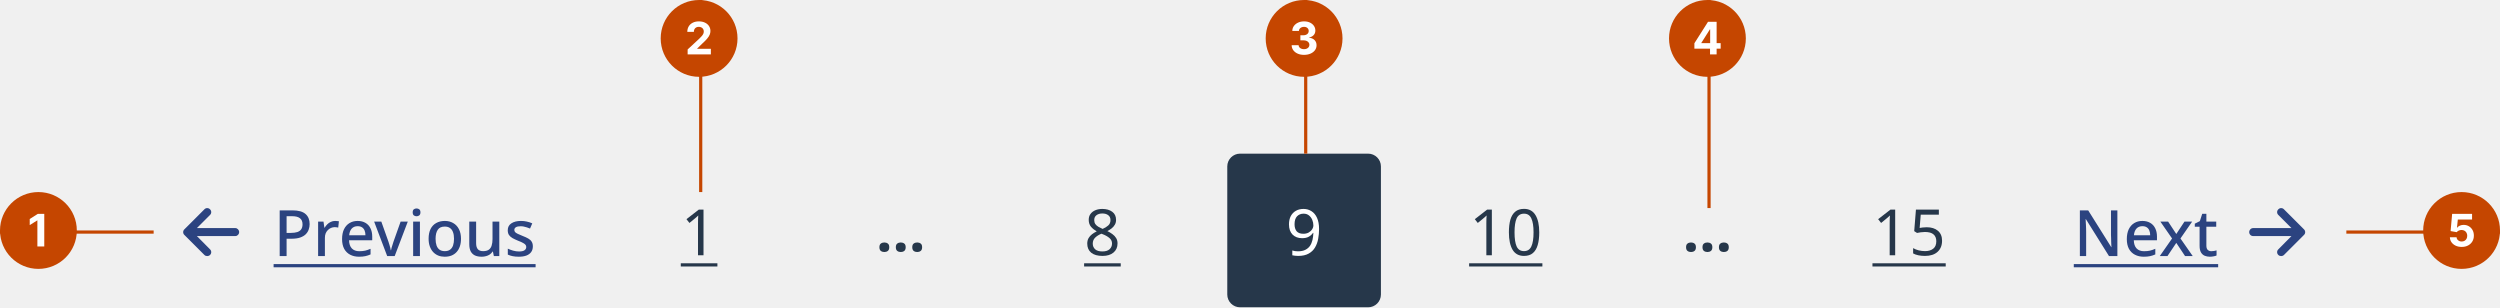
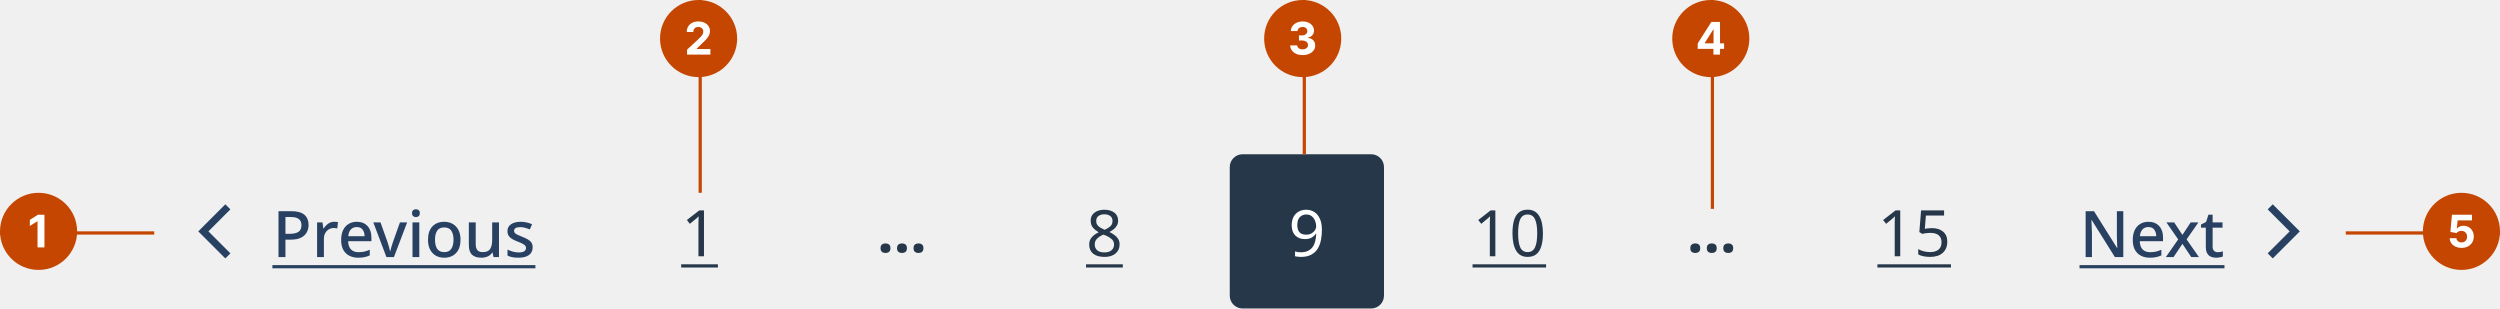
- <svg xmlns="http://www.w3.org/2000/svg" width="781" height="96" viewBox="0 0 781 96" fill="none">
-   <path d="M74.711 72.5C74.711 73.203 74.164 73.75 73.5 73.75H61.508L65.609 77.891C66.117 78.359 66.117 79.18 65.609 79.648C65.375 79.883 65.062 80 64.75 80C64.398 80 64.086 79.883 63.852 79.648L57.602 73.398C57.094 72.93 57.094 72.109 57.602 71.641L63.852 65.391C64.32 64.883 65.141 64.883 65.609 65.391C66.117 65.859 66.117 66.68 65.609 67.148L61.508 71.25H73.5C74.164 71.25 74.711 71.836 74.711 72.5Z" fill="#2B4380" />
-   <path d="M91.372 65.72C93.239 65.72 94.599 66.1 95.452 66.86C96.305 67.607 96.732 68.653 96.732 70C96.732 70.6 96.632 71.173 96.432 71.72C96.246 72.267 95.932 72.76 95.492 73.2C95.052 73.627 94.466 73.967 93.732 74.22C93.012 74.46 92.126 74.58 91.072 74.58H89.532V80H87.372V65.72H91.372ZM91.212 67.54H89.532V72.76H90.832C91.645 72.76 92.326 72.673 92.872 72.5C93.419 72.313 93.826 72.027 94.092 71.64C94.372 71.24 94.512 70.72 94.512 70.08C94.512 69.227 94.246 68.593 93.712 68.18C93.192 67.753 92.359 67.54 91.212 67.54ZM104.698 69.02C104.885 69.02 105.092 69.033 105.318 69.06C105.545 69.073 105.732 69.093 105.878 69.12L105.658 71.1C105.512 71.06 105.338 71.027 105.138 71C104.938 70.973 104.752 70.96 104.578 70.96C104.178 70.96 103.792 71.04 103.418 71.2C103.058 71.347 102.732 71.567 102.438 71.86C102.145 72.14 101.912 72.487 101.738 72.9C101.578 73.313 101.498 73.787 101.498 74.32V80H99.378V69.22H101.058L101.338 71.14H101.418C101.645 70.753 101.918 70.4 102.238 70.08C102.558 69.76 102.925 69.507 103.338 69.32C103.752 69.12 104.205 69.02 104.698 69.02ZM111.724 69.02C112.67 69.02 113.484 69.22 114.164 69.62C114.844 70.007 115.364 70.567 115.724 71.3C116.097 72.033 116.284 72.9 116.284 73.9V75.06H109.044C109.07 76.167 109.357 77.013 109.904 77.6C110.464 78.187 111.244 78.48 112.244 78.48C112.937 78.48 113.55 78.42 114.084 78.3C114.63 78.167 115.19 77.973 115.764 77.72V79.48C115.23 79.72 114.684 79.9 114.124 80.02C113.577 80.14 112.924 80.2 112.164 80.2C111.124 80.2 110.204 79.993 109.404 79.58C108.604 79.167 107.977 78.553 107.524 77.74C107.084 76.913 106.864 75.9 106.864 74.7C106.864 73.487 107.064 72.46 107.464 71.62C107.877 70.78 108.444 70.14 109.164 69.7C109.897 69.247 110.75 69.02 111.724 69.02ZM111.724 70.66C110.964 70.66 110.35 70.907 109.884 71.4C109.43 71.893 109.164 72.593 109.084 73.5H114.164C114.164 72.94 114.077 72.447 113.904 72.02C113.73 71.593 113.464 71.26 113.104 71.02C112.744 70.78 112.284 70.66 111.724 70.66ZM120.958 80L116.878 69.22H119.118L121.358 75.52C121.452 75.787 121.545 76.087 121.638 76.42C121.745 76.753 121.838 77.073 121.918 77.38C121.998 77.687 122.052 77.953 122.078 78.18H122.158C122.198 77.953 122.258 77.687 122.338 77.38C122.432 77.06 122.532 76.74 122.638 76.42C122.745 76.087 122.838 75.787 122.918 75.52L125.158 69.22H127.398L123.298 80H120.958ZM131.186 69.22V80H129.066V69.22H131.186ZM130.146 65.12C130.466 65.12 130.746 65.213 130.986 65.4C131.226 65.587 131.346 65.9 131.346 66.34C131.346 66.767 131.226 67.08 130.986 67.28C130.746 67.467 130.466 67.56 130.146 67.56C129.799 67.56 129.506 67.467 129.266 67.28C129.039 67.08 128.926 66.767 128.926 66.34C128.926 65.9 129.039 65.587 129.266 65.4C129.506 65.213 129.799 65.12 130.146 65.12ZM144.015 74.6C144.015 75.493 143.895 76.287 143.655 76.98C143.415 77.673 143.075 78.26 142.635 78.74C142.195 79.22 141.662 79.587 141.035 79.84C140.408 80.08 139.702 80.2 138.915 80.2C138.195 80.2 137.528 80.08 136.915 79.84C136.302 79.587 135.768 79.22 135.315 78.74C134.875 78.26 134.528 77.673 134.275 76.98C134.022 76.287 133.895 75.487 133.895 74.58C133.895 73.393 134.095 72.387 134.495 71.56C134.908 70.733 135.495 70.107 136.255 69.68C137.028 69.24 137.935 69.02 138.975 69.02C139.962 69.02 140.828 69.24 141.575 69.68C142.335 70.107 142.928 70.733 143.355 71.56C143.795 72.387 144.015 73.4 144.015 74.6ZM136.075 74.6C136.075 75.4 136.175 76.093 136.375 76.68C136.575 77.253 136.888 77.693 137.315 78C137.742 78.307 138.288 78.46 138.955 78.46C139.622 78.46 140.168 78.307 140.595 78C141.022 77.693 141.335 77.253 141.535 76.68C141.735 76.093 141.835 75.4 141.835 74.6C141.835 73.773 141.728 73.08 141.515 72.52C141.315 71.96 141.002 71.533 140.575 71.24C140.162 70.933 139.615 70.78 138.935 70.78C137.935 70.78 137.208 71.113 136.755 71.78C136.302 72.447 136.075 73.387 136.075 74.6ZM155.982 69.22V80H154.282L153.982 78.58H153.882C153.656 78.953 153.362 79.26 153.002 79.5C152.642 79.74 152.249 79.913 151.822 80.02C151.396 80.14 150.956 80.2 150.502 80.2C149.662 80.2 148.949 80.067 148.362 79.8C147.789 79.52 147.349 79.093 147.042 78.52C146.749 77.933 146.602 77.187 146.602 76.28V69.22H148.742V75.96C148.742 76.8 148.916 77.427 149.262 77.84C149.622 78.253 150.176 78.46 150.922 78.46C151.669 78.46 152.256 78.313 152.682 78.02C153.109 77.727 153.409 77.3 153.582 76.74C153.769 76.167 153.862 75.48 153.862 74.68V69.22H155.982ZM166.46 76.96C166.46 77.667 166.287 78.26 165.94 78.74C165.593 79.22 165.093 79.587 164.44 79.84C163.787 80.08 163 80.2 162.08 80.2C161.32 80.2 160.667 80.14 160.12 80.02C159.587 79.913 159.093 79.753 158.64 79.54V77.68C159.12 77.907 159.673 78.113 160.3 78.3C160.927 78.473 161.54 78.56 162.14 78.56C162.94 78.56 163.513 78.433 163.86 78.18C164.22 77.927 164.4 77.587 164.4 77.16C164.4 76.92 164.333 76.707 164.2 76.52C164.067 76.32 163.813 76.12 163.44 75.92C163.08 75.707 162.547 75.467 161.84 75.2C161.16 74.92 160.58 74.647 160.1 74.38C159.62 74.1 159.253 73.773 159 73.4C158.747 73.013 158.62 72.52 158.62 71.92C158.62 70.987 158.993 70.273 159.74 69.78C160.5 69.273 161.5 69.02 162.74 69.02C163.393 69.02 164.007 69.087 164.58 69.22C165.167 69.34 165.733 69.527 166.28 69.78L165.58 71.4C165.273 71.253 164.953 71.133 164.62 71.04C164.3 70.933 163.973 70.847 163.64 70.78C163.32 70.713 162.987 70.68 162.64 70.68C162 70.68 161.513 70.78 161.18 70.98C160.847 71.18 160.68 71.46 160.68 71.82C160.68 72.073 160.753 72.293 160.9 72.48C161.06 72.667 161.333 72.853 161.72 73.04C162.107 73.227 162.633 73.453 163.3 73.72C163.967 73.973 164.533 74.233 165 74.5C165.48 74.767 165.84 75.093 166.08 75.48C166.333 75.867 166.46 76.36 166.46 76.96Z" fill="#2B4380" />
-   <path d="M85.472 82.5H167.32V83.5H85.472V82.5Z" fill="#2B4380" />
-   <path d="M219.777 79.75H218.057V69.77C218.057 69.197 218.064 68.737 218.077 68.39C218.091 68.043 218.111 67.683 218.137 67.31C217.924 67.523 217.731 67.703 217.557 67.85C217.384 67.997 217.164 68.183 216.897 68.41L215.377 69.65L214.457 68.47L218.317 65.47H219.777V79.75Z" fill="#26374A" />
-   <path d="M212.677 82.25H224.117V83.25H212.677V82.25Z" fill="#26374A" />
-   <path d="M274.727 77.24C274.727 76.688 274.877 76.304 275.177 76.088C275.477 75.86 275.843 75.746 276.275 75.746C276.695 75.746 277.055 75.86 277.355 76.088C277.655 76.304 277.805 76.688 277.805 77.24C277.805 77.768 277.655 78.152 277.355 78.392C277.055 78.62 276.695 78.734 276.275 78.734C275.843 78.734 275.477 78.62 275.177 78.392C274.877 78.152 274.727 77.768 274.727 77.24ZM279.859 77.24C279.859 76.688 280.009 76.304 280.309 76.088C280.609 75.86 280.975 75.746 281.407 75.746C281.827 75.746 282.187 75.86 282.487 76.088C282.787 76.304 282.937 76.688 282.937 77.24C282.937 77.768 282.787 78.152 282.487 78.392C282.187 78.62 281.827 78.734 281.407 78.734C280.975 78.734 280.609 78.62 280.309 78.392C280.009 78.152 279.859 77.768 279.859 77.24ZM284.992 77.24C284.992 76.688 285.142 76.304 285.442 76.088C285.742 75.86 286.108 75.746 286.54 75.746C286.96 75.746 287.32 75.86 287.62 76.088C287.92 76.304 288.07 76.688 288.07 77.24C288.07 77.768 287.92 78.152 287.62 78.392C287.32 78.62 286.96 78.734 286.54 78.734C286.108 78.734 285.742 78.62 285.442 78.392C285.142 78.152 284.992 77.768 284.992 77.24Z" fill="#26374A" />
-   <path d="M344.377 65.27C345.631 65.27 346.657 65.563 347.457 66.15C348.257 66.737 348.657 67.583 348.657 68.69C348.657 69.263 348.531 69.763 348.277 70.19C348.037 70.617 347.711 70.997 347.297 71.33C346.884 71.65 346.431 71.937 345.937 72.19C346.524 72.47 347.057 72.79 347.537 73.15C348.017 73.497 348.397 73.903 348.677 74.37C348.971 74.837 349.117 75.397 349.117 76.05C349.117 77.25 348.691 78.203 347.837 78.91C346.997 79.603 345.864 79.95 344.437 79.95C342.904 79.95 341.724 79.617 340.897 78.95C340.071 78.27 339.657 77.323 339.657 76.11C339.657 75.457 339.791 74.89 340.057 74.41C340.337 73.93 340.704 73.517 341.157 73.17C341.611 72.823 342.097 72.53 342.617 72.29C341.924 71.89 341.331 71.41 340.837 70.85C340.357 70.277 340.117 69.55 340.117 68.67C340.117 67.937 340.304 67.323 340.677 66.83C341.051 66.323 341.557 65.937 342.197 65.67C342.837 65.403 343.564 65.27 344.377 65.27ZM344.357 66.69C343.624 66.69 343.017 66.87 342.537 67.23C342.071 67.577 341.837 68.083 341.837 68.75C341.837 69.243 341.951 69.657 342.177 69.99C342.417 70.323 342.737 70.61 343.137 70.85C343.537 71.077 343.977 71.297 344.457 71.51C345.151 71.217 345.731 70.863 346.197 70.45C346.677 70.037 346.917 69.47 346.917 68.75C346.917 68.083 346.684 67.577 346.217 67.23C345.751 66.87 345.131 66.69 344.357 66.69ZM341.377 76.13C341.377 76.823 341.624 77.403 342.117 77.87C342.611 78.323 343.371 78.55 344.397 78.55C345.371 78.55 346.111 78.323 346.617 77.87C347.137 77.403 347.397 76.803 347.397 76.07C347.397 75.377 347.124 74.803 346.577 74.35C346.031 73.883 345.304 73.477 344.397 73.13L344.077 73.01C343.197 73.383 342.524 73.817 342.057 74.31C341.604 74.79 341.377 75.397 341.377 76.13Z" fill="#26374A" />
-   <path d="M338.677 82.25H350.117V83.25H338.677V82.25Z" fill="#26374A" />
-   <rect x="383.4" y="48" width="48" height="48" rx="4" fill="#26374A" />
-   <path d="M412.077 71.57C412.077 72.597 411.984 73.61 411.797 74.61C411.624 75.597 411.297 76.497 410.817 77.31C410.351 78.11 409.684 78.75 408.817 79.23C407.964 79.71 406.864 79.95 405.517 79.95C405.251 79.95 404.937 79.93 404.577 79.89C404.231 79.863 403.944 79.817 403.717 79.75V78.25C404.237 78.423 404.824 78.51 405.477 78.51C406.411 78.51 407.177 78.357 407.777 78.05C408.391 77.743 408.877 77.33 409.237 76.81C409.597 76.277 409.857 75.663 410.017 74.97C410.177 74.263 410.271 73.523 410.297 72.75H410.177C409.884 73.203 409.457 73.597 408.897 73.93C408.351 74.25 407.644 74.41 406.777 74.41C405.551 74.41 404.557 74.037 403.797 73.29C403.051 72.53 402.677 71.463 402.677 70.09C402.677 69.09 402.864 68.23 403.237 67.51C403.624 66.79 404.157 66.237 404.837 65.85C405.517 65.463 406.317 65.27 407.237 65.27C408.144 65.27 408.964 65.503 409.697 65.97C410.431 66.423 411.011 67.117 411.437 68.05C411.864 68.97 412.077 70.143 412.077 71.57ZM407.237 66.75C406.411 66.75 405.731 67.023 405.197 67.57C404.677 68.117 404.417 68.95 404.417 70.07C404.417 70.99 404.637 71.717 405.077 72.25C405.531 72.77 406.224 73.03 407.157 73.03C407.797 73.03 408.351 72.903 408.817 72.65C409.284 72.383 409.644 72.05 409.897 71.65C410.164 71.25 410.297 70.837 410.297 70.41C410.297 69.837 410.184 69.27 409.957 68.71C409.731 68.15 409.391 67.683 408.937 67.31C408.484 66.937 407.917 66.75 407.237 66.75Z" fill="white" />
-   <path d="M466.055 79.75H464.335V69.77C464.335 69.197 464.341 68.737 464.355 68.39C464.368 68.043 464.388 67.683 464.415 67.31C464.201 67.523 464.008 67.703 463.835 67.85C463.661 67.997 463.441 68.183 463.175 68.41L461.655 69.65L460.735 68.47L464.595 65.47H466.055V79.75ZM480.86 72.59C480.86 74.123 480.7 75.443 480.38 76.55C480.06 77.643 479.553 78.483 478.86 79.07C478.167 79.657 477.247 79.95 476.1 79.95C474.487 79.95 473.293 79.303 472.52 78.01C471.76 76.703 471.38 74.897 471.38 72.59C471.38 71.043 471.533 69.723 471.84 68.63C472.16 67.537 472.667 66.703 473.36 66.13C474.053 65.543 474.967 65.25 476.1 65.25C477.7 65.25 478.893 65.897 479.68 67.19C480.467 68.47 480.86 70.27 480.86 72.59ZM473.14 72.59C473.14 74.55 473.36 76.017 473.8 76.99C474.253 77.963 475.02 78.45 476.1 78.45C477.167 78.45 477.927 77.97 478.38 77.01C478.847 76.037 479.08 74.563 479.08 72.59C479.08 70.643 478.847 69.183 478.38 68.21C477.927 67.237 477.167 66.75 476.1 66.75C475.02 66.75 474.253 67.237 473.8 68.21C473.36 69.183 473.14 70.643 473.14 72.59Z" fill="#26374A" />
-   <path d="M458.955 82.25H481.84V83.25H458.955V82.25Z" fill="#26374A" />
-   <path d="M526.727 77.24C526.727 76.688 526.877 76.304 527.177 76.088C527.477 75.86 527.843 75.746 528.275 75.746C528.695 75.746 529.055 75.86 529.355 76.088C529.655 76.304 529.805 76.688 529.805 77.24C529.805 77.768 529.655 78.152 529.355 78.392C529.055 78.62 528.695 78.734 528.275 78.734C527.843 78.734 527.477 78.62 527.177 78.392C526.877 78.152 526.727 77.768 526.727 77.24ZM531.859 77.24C531.859 76.688 532.009 76.304 532.309 76.088C532.609 75.86 532.975 75.746 533.407 75.746C533.827 75.746 534.187 75.86 534.487 76.088C534.787 76.304 534.937 76.688 534.937 77.24C534.937 77.768 534.787 78.152 534.487 78.392C534.187 78.62 533.827 78.734 533.407 78.734C532.975 78.734 532.609 78.62 532.309 78.392C532.009 78.152 531.859 77.768 531.859 77.24ZM536.992 77.24C536.992 76.688 537.142 76.304 537.442 76.088C537.742 75.86 538.108 75.746 538.54 75.746C538.96 75.746 539.32 75.86 539.62 76.088C539.92 76.304 540.07 76.688 540.07 77.24C540.07 77.768 539.92 78.152 539.62 78.392C539.32 78.62 538.96 78.734 538.54 78.734C538.108 78.734 537.742 78.62 537.442 78.392C537.142 78.152 536.992 77.768 536.992 77.24Z" fill="#26374A" />
-   <path d="M592.055 79.75H590.335V69.77C590.335 69.197 590.341 68.737 590.355 68.39C590.368 68.043 590.388 67.683 590.415 67.31C590.201 67.523 590.008 67.703 589.835 67.85C589.661 67.997 589.441 68.183 589.175 68.41L587.655 69.65L586.735 68.47L590.595 65.47H592.055V79.75ZM601.9 70.99C603.367 70.99 604.533 71.357 605.4 72.09C606.267 72.823 606.7 73.857 606.7 75.19C606.7 76.67 606.227 77.837 605.28 78.69C604.347 79.53 603.04 79.95 601.36 79.95C600.627 79.95 599.933 79.883 599.28 79.75C598.64 79.617 598.1 79.423 597.66 79.17V77.51C598.14 77.803 598.72 78.037 599.4 78.21C600.093 78.37 600.753 78.45 601.38 78.45C602.433 78.45 603.28 78.203 603.92 77.71C604.573 77.203 604.9 76.423 604.9 75.37C604.9 74.437 604.613 73.723 604.04 73.23C603.467 72.723 602.56 72.47 601.32 72.47C600.947 72.47 600.52 72.503 600.04 72.57C599.56 72.637 599.173 72.703 598.88 72.77L598 72.21L598.54 65.47H605.7V67.07H600.04L599.7 71.21C599.927 71.17 600.233 71.123 600.62 71.07C601.007 71.017 601.433 70.99 601.9 70.99Z" fill="#26374A" />
-   <path d="M584.955 82.25H607.84V83.25H584.955V82.25Z" fill="#26374A" />
-   <path d="M661.471 80H658.851L651.631 68.46H651.551C651.564 68.727 651.578 69.013 651.591 69.32C651.618 69.627 651.638 69.953 651.651 70.3C651.664 70.633 651.678 70.98 651.691 71.34C651.704 71.687 651.711 72.04 651.711 72.4V80H649.751V65.72H652.351L659.551 77.2H659.611C659.598 77 659.584 76.753 659.571 76.46C659.558 76.153 659.544 75.827 659.531 75.48C659.531 75.133 659.524 74.78 659.511 74.42C659.498 74.06 659.484 73.72 659.471 73.4V65.72H661.471V80ZM669.278 69.02C670.225 69.02 671.038 69.22 671.718 69.62C672.398 70.007 672.918 70.567 673.278 71.3C673.652 72.033 673.838 72.9 673.838 73.9V75.06H666.598C666.625 76.167 666.912 77.013 667.458 77.6C668.018 78.187 668.798 78.48 669.798 78.48C670.492 78.48 671.105 78.42 671.638 78.3C672.185 78.167 672.745 77.973 673.318 77.72V79.48C672.785 79.72 672.238 79.9 671.678 80.02C671.132 80.14 670.478 80.2 669.718 80.2C668.678 80.2 667.758 79.993 666.958 79.58C666.158 79.167 665.532 78.553 665.078 77.74C664.638 76.913 664.418 75.9 664.418 74.7C664.418 73.487 664.618 72.46 665.018 71.62C665.432 70.78 665.998 70.14 666.718 69.7C667.452 69.247 668.305 69.02 669.278 69.02ZM669.278 70.66C668.518 70.66 667.905 70.907 667.438 71.4C666.985 71.893 666.718 72.593 666.638 73.5H671.718C671.718 72.94 671.632 72.447 671.458 72.02C671.285 71.593 671.018 71.26 670.658 71.02C670.298 70.78 669.838 70.66 669.278 70.66ZM678.553 74.5L674.893 69.22H677.313L679.873 73.1L682.433 69.22H684.833L681.173 74.5L685.013 80H682.613L679.873 75.88L677.113 80H674.713L678.553 74.5ZM690.832 78.48C691.112 78.48 691.399 78.453 691.692 78.4C691.986 78.347 692.239 78.287 692.452 78.22V79.82C692.226 79.927 691.919 80.013 691.532 80.08C691.146 80.16 690.759 80.2 690.372 80.2C689.786 80.2 689.246 80.1 688.752 79.9C688.272 79.7 687.886 79.353 687.592 78.86C687.299 78.367 687.152 77.68 687.152 76.8V70.84H685.652V69.88L687.232 69.08L687.972 66.8H689.272V69.22H692.352V70.84H689.272V76.76C689.272 77.347 689.412 77.78 689.692 78.06C689.986 78.34 690.366 78.48 690.832 78.48Z" fill="#2B4380" />
-   <path d="M647.851 82.5H692.952V83.5H647.851V82.5Z" fill="#2B4380" />
-   <path d="M719.759 73.398L713.509 79.648C713.275 79.883 712.962 80 712.65 80C712.298 80 711.986 79.883 711.751 79.648C711.244 79.18 711.244 78.359 711.751 77.891L715.853 73.75H703.9C703.197 73.75 702.65 73.203 702.65 72.5C702.65 71.836 703.197 71.25 703.9 71.25H715.853L711.751 67.148C711.244 66.68 711.244 65.859 711.751 65.391C712.22 64.883 713.041 64.883 713.509 65.391L719.759 71.641C720.267 72.109 720.267 72.93 719.759 73.398Z" fill="#2B4380" />
-   <g clip-path="url(#clip0_216_1651)">
-     <rect x="733" y="72" width="48" height="1" fill="#C54600" />
-     <g clip-path="url(#clip1_216_1651)">
-       <rect x="757" y="60" width="24" height="24" rx="12" fill="#C54600" />
-       <path d="M769.032 77.139C768.33 77.139 767.703 77.01 767.153 76.751C766.606 76.493 766.172 76.137 765.85 75.683C765.529 75.228 765.362 74.708 765.348 74.121H767.436C767.46 74.516 767.625 74.836 767.934 75.081C768.242 75.326 768.608 75.449 769.032 75.449C769.37 75.449 769.669 75.374 769.927 75.225C770.189 75.073 770.393 74.862 770.539 74.594C770.688 74.322 770.762 74.01 770.762 73.659C770.762 73.301 770.686 72.986 770.534 72.715C770.385 72.443 770.177 72.231 769.912 72.078C769.647 71.926 769.344 71.848 769.002 71.844C768.704 71.844 768.414 71.906 768.132 72.028C767.854 72.151 767.637 72.318 767.481 72.531L765.567 72.188L766.049 66.818H772.274V68.578H767.824L767.561 71.129H767.62C767.799 70.877 768.069 70.668 768.431 70.502C768.792 70.336 769.196 70.254 769.644 70.254C770.257 70.254 770.804 70.398 771.284 70.686C771.765 70.974 772.145 71.371 772.423 71.874C772.701 72.375 772.839 72.951 772.836 73.604C772.839 74.29 772.68 74.9 772.358 75.434C772.04 75.964 771.594 76.382 771.021 76.687C770.451 76.988 769.788 77.139 769.032 77.139Z" fill="white" />
+ <svg xmlns="http://www.w3.org/2000/svg" width="778" height="96" viewBox="0 0 778 96" fill="none">
+   <path d="M64.858 72L71.7 65.158L70.121 63.579L61.7 72L70.121 80.421L71.7 78.842L64.858 72Z" fill="#284162" />
+   <path d="M90.672 65.72C92.539 65.72 93.899 66.1 94.752 66.86C95.606 67.607 96.032 68.653 96.032 70C96.032 70.8 95.852 71.547 95.492 72.24C95.146 72.933 94.559 73.5 93.732 73.94C92.906 74.367 91.786 74.58 90.372 74.58H88.832V80H86.672V65.72H90.672ZM90.512 67.54H88.832V72.76H90.132C91.346 72.76 92.259 72.56 92.872 72.16C93.499 71.747 93.812 71.053 93.812 70.08C93.812 69.227 93.546 68.593 93.012 68.18C92.479 67.753 91.646 67.54 90.512 67.54ZM103.998 69.02C104.425 69.02 104.818 69.053 105.178 69.12L104.958 71.1C104.612 71.007 104.252 70.96 103.878 70.96C103.332 70.96 102.825 71.093 102.358 71.36C101.892 71.627 101.512 72.013 101.218 72.52C100.938 73.013 100.798 73.613 100.798 74.32V80H98.678V69.22H100.358L100.638 71.14H100.718C101.052 70.567 101.498 70.073 102.058 69.66C102.618 69.233 103.265 69.02 103.998 69.02ZM111.024 69.02C112.437 69.02 113.55 69.46 114.364 70.34C115.177 71.207 115.584 72.393 115.584 73.9V75.06H108.344C108.37 76.167 108.657 77.013 109.204 77.6C109.764 78.187 110.544 78.48 111.544 78.48C112.237 78.48 112.85 78.42 113.384 78.3C113.93 78.167 114.49 77.973 115.064 77.72V79.48C114.517 79.733 113.97 79.913 113.424 80.02C112.877 80.14 112.224 80.2 111.464 80.2C110.424 80.2 109.504 79.993 108.704 79.58C107.904 79.167 107.277 78.553 106.824 77.74C106.384 76.927 106.164 75.913 106.164 74.7C106.164 73.487 106.364 72.46 106.764 71.62C107.177 70.78 107.744 70.14 108.464 69.7C109.197 69.247 110.05 69.02 111.024 69.02ZM111.024 70.66C110.264 70.66 109.65 70.907 109.184 71.4C108.73 71.893 108.464 72.593 108.384 73.5H113.464C113.45 72.66 113.244 71.98 112.844 71.46C112.457 70.927 111.85 70.66 111.024 70.66ZM120.258 80L116.178 69.22H118.418L120.658 75.52C120.792 75.947 120.932 76.413 121.078 76.92C121.225 77.427 121.325 77.847 121.378 78.18H121.458C121.512 77.847 121.618 77.427 121.778 76.92C121.938 76.4 122.085 75.933 122.218 75.52L124.458 69.22H126.698L122.598 80H120.258ZM129.446 65.12C129.766 65.12 130.046 65.213 130.286 65.4C130.526 65.587 130.646 65.9 130.646 66.34C130.646 66.767 130.526 67.08 130.286 67.28C130.046 67.467 129.766 67.56 129.446 67.56C129.112 67.56 128.826 67.467 128.586 67.28C128.346 67.08 128.226 66.767 128.226 66.34C128.226 65.9 128.346 65.587 128.586 65.4C128.826 65.213 129.112 65.12 129.446 65.12ZM130.486 69.22V80H128.366V69.22H130.486ZM143.315 74.6C143.315 76.387 142.855 77.767 141.935 78.74C141.015 79.713 139.775 80.2 138.215 80.2C137.242 80.2 136.375 79.987 135.615 79.56C134.868 79.12 134.275 78.487 133.835 77.66C133.408 76.82 133.195 75.8 133.195 74.6C133.195 72.813 133.648 71.44 134.555 70.48C135.462 69.507 136.702 69.02 138.275 69.02C139.262 69.02 140.128 69.24 140.875 69.68C141.635 70.107 142.228 70.733 142.655 71.56C143.095 72.387 143.315 73.4 143.315 74.6ZM135.375 74.6C135.375 75.813 135.602 76.76 136.055 77.44C136.522 78.12 137.255 78.46 138.255 78.46C139.255 78.46 139.982 78.12 140.435 77.44C140.902 76.76 141.135 75.813 141.135 74.6C141.135 73.373 140.902 72.433 140.435 71.78C139.982 71.113 139.248 70.78 138.235 70.78C137.235 70.78 136.508 71.113 136.055 71.78C135.602 72.433 135.375 73.373 135.375 74.6ZM155.283 69.22V80H153.583L153.283 78.58H153.183C152.836 79.14 152.356 79.553 151.743 79.82C151.129 80.073 150.483 80.2 149.803 80.2C148.536 80.2 147.569 79.893 146.903 79.28C146.236 78.653 145.903 77.653 145.903 76.28V69.22H148.043V75.96C148.043 76.8 148.216 77.427 148.563 77.84C148.923 78.253 149.476 78.46 150.223 78.46C151.329 78.46 152.096 78.14 152.523 77.5C152.949 76.847 153.163 75.907 153.163 74.68V69.22H155.283ZM165.76 76.96C165.76 78.027 165.374 78.833 164.6 79.38C163.84 79.927 162.767 80.2 161.38 80.2C160.62 80.2 159.967 80.147 159.42 80.04C158.887 79.933 158.394 79.767 157.94 79.54V77.68C158.407 77.907 158.954 78.113 159.58 78.3C160.22 78.473 160.84 78.56 161.44 78.56C162.24 78.56 162.814 78.433 163.16 78.18C163.52 77.927 163.7 77.587 163.7 77.16C163.7 76.92 163.634 76.707 163.5 76.52C163.367 76.32 163.114 76.12 162.74 75.92C162.38 75.707 161.847 75.467 161.14 75.2C160.447 74.933 159.86 74.66 159.38 74.38C158.914 74.1 158.554 73.767 158.3 73.38C158.047 72.993 157.92 72.507 157.92 71.92C157.92 70.987 158.294 70.273 159.04 69.78C159.8 69.273 160.8 69.02 162.04 69.02C162.694 69.02 163.307 69.087 163.88 69.22C164.467 69.353 165.034 69.54 165.58 69.78L164.88 71.4C164.414 71.2 163.934 71.033 163.44 70.9C162.947 70.753 162.447 70.68 161.94 70.68C160.634 70.68 159.98 71.06 159.98 71.82C159.98 72.073 160.054 72.293 160.2 72.48C160.36 72.667 160.627 72.853 161 73.04C161.387 73.227 161.92 73.453 162.6 73.72C163.254 73.973 163.814 74.24 164.28 74.52C164.76 74.787 165.127 75.113 165.38 75.5C165.634 75.887 165.76 76.373 165.76 76.96Z" fill="#284162" />
+   <path d="M84.772 82.5H166.62V83.5H84.772V82.5Z" fill="#284162" />
+   <path d="M219.077 79.75H217.357V69.77C217.357 69.197 217.364 68.737 217.377 68.39C217.391 68.043 217.411 67.683 217.437 67.31C217.224 67.523 217.031 67.703 216.857 67.85C216.684 67.997 216.464 68.183 216.197 68.41L214.677 69.65L213.757 68.47L217.617 65.47H219.077V79.75Z" fill="#26374A" />
+   <path d="M211.977 82.25H223.417V83.25H211.977V82.25Z" fill="#26374A" />
+   <path d="M274.027 77.24C274.027 76.688 274.177 76.304 274.477 76.088C274.777 75.86 275.143 75.746 275.575 75.746C275.995 75.746 276.355 75.86 276.655 76.088C276.955 76.304 277.105 76.688 277.105 77.24C277.105 77.768 276.955 78.152 276.655 78.392C276.355 78.62 275.995 78.734 275.575 78.734C275.143 78.734 274.777 78.62 274.477 78.392C274.177 78.152 274.027 77.768 274.027 77.24ZM279.16 77.24C279.16 76.688 279.31 76.304 279.61 76.088C279.91 75.86 280.276 75.746 280.708 75.746C281.128 75.746 281.488 75.86 281.788 76.088C282.088 76.304 282.238 76.688 282.238 77.24C282.238 77.768 282.088 78.152 281.788 78.392C281.488 78.62 281.128 78.734 280.708 78.734C280.276 78.734 279.91 78.62 279.61 78.392C279.31 78.152 279.16 77.768 279.16 77.24ZM284.292 77.24C284.292 76.688 284.442 76.304 284.742 76.088C285.042 75.86 285.408 75.746 285.84 75.746C286.26 75.746 286.62 75.86 286.92 76.088C287.22 76.304 287.37 76.688 287.37 77.24C287.37 77.768 287.22 78.152 286.92 78.392C286.62 78.62 286.26 78.734 285.84 78.734C285.408 78.734 285.042 78.62 284.742 78.392C284.442 78.152 284.292 77.768 284.292 77.24Z" fill="#26374A" />
+   <path d="M343.677 65.27C344.931 65.27 345.957 65.563 346.757 66.15C347.557 66.737 347.957 67.583 347.957 68.69C347.957 69.263 347.831 69.763 347.577 70.19C347.337 70.617 347.011 70.997 346.597 71.33C346.184 71.65 345.731 71.937 345.237 72.19C345.824 72.47 346.357 72.79 346.837 73.15C347.317 73.497 347.697 73.903 347.977 74.37C348.271 74.837 348.417 75.397 348.417 76.05C348.417 77.25 347.991 78.203 347.137 78.91C346.297 79.603 345.164 79.95 343.737 79.95C342.204 79.95 341.024 79.617 340.197 78.95C339.371 78.27 338.957 77.323 338.957 76.11C338.957 75.457 339.091 74.89 339.357 74.41C339.637 73.93 340.004 73.517 340.457 73.17C340.911 72.823 341.397 72.53 341.917 72.29C341.224 71.89 340.631 71.41 340.137 70.85C339.657 70.277 339.417 69.55 339.417 68.67C339.417 67.937 339.604 67.323 339.977 66.83C340.351 66.323 340.857 65.937 341.497 65.67C342.137 65.403 342.864 65.27 343.677 65.27ZM343.657 66.69C342.924 66.69 342.317 66.87 341.837 67.23C341.371 67.577 341.137 68.083 341.137 68.75C341.137 69.243 341.251 69.657 341.477 69.99C341.717 70.323 342.037 70.61 342.437 70.85C342.837 71.077 343.277 71.297 343.757 71.51C344.451 71.217 345.031 70.863 345.497 70.45C345.977 70.037 346.217 69.47 346.217 68.75C346.217 68.083 345.984 67.577 345.517 67.23C345.051 66.87 344.431 66.69 343.657 66.69ZM340.677 76.13C340.677 76.823 340.924 77.403 341.417 77.87C341.911 78.323 342.671 78.55 343.697 78.55C344.671 78.55 345.411 78.323 345.917 77.87C346.437 77.403 346.697 76.803 346.697 76.07C346.697 75.377 346.424 74.803 345.877 74.35C345.331 73.883 344.604 73.477 343.697 73.13L343.377 73.01C342.497 73.383 341.824 73.817 341.357 74.31C340.904 74.79 340.677 75.397 340.677 76.13Z" fill="#26374A" />
+   <path d="M337.977 82.25H349.417V83.25H337.977V82.25Z" fill="#26374A" />
+   <rect x="382.7" y="48" width="48" height="48" rx="4" fill="#26374A" />
+   <path d="M411.377 71.57C411.377 72.597 411.284 73.61 411.097 74.61C410.924 75.597 410.597 76.497 410.117 77.31C409.651 78.11 408.984 78.75 408.117 79.23C407.264 79.71 406.164 79.95 404.817 79.95C404.551 79.95 404.237 79.93 403.877 79.89C403.531 79.863 403.244 79.817 403.017 79.75V78.25C403.537 78.423 404.124 78.51 404.777 78.51C405.711 78.51 406.477 78.357 407.077 78.05C407.691 77.743 408.177 77.33 408.537 76.81C408.897 76.277 409.157 75.663 409.317 74.97C409.477 74.263 409.571 73.523 409.597 72.75H409.477C409.184 73.203 408.757 73.597 408.197 73.93C407.651 74.25 406.944 74.41 406.077 74.41C404.851 74.41 403.857 74.037 403.097 73.29C402.351 72.53 401.977 71.463 401.977 70.09C401.977 69.09 402.164 68.23 402.537 67.51C402.924 66.79 403.457 66.237 404.137 65.85C404.817 65.463 405.617 65.27 406.537 65.27C407.444 65.27 408.264 65.503 408.997 65.97C409.731 66.423 410.311 67.117 410.737 68.05C411.164 68.97 411.377 70.143 411.377 71.57ZM406.537 66.75C405.711 66.75 405.031 67.023 404.497 67.57C403.977 68.117 403.717 68.95 403.717 70.07C403.717 70.99 403.937 71.717 404.377 72.25C404.831 72.77 405.524 73.03 406.457 73.03C407.097 73.03 407.651 72.903 408.117 72.65C408.584 72.383 408.944 72.05 409.197 71.65C409.464 71.25 409.597 70.837 409.597 70.41C409.597 69.837 409.484 69.27 409.257 68.71C409.031 68.15 408.691 67.683 408.237 67.31C407.784 66.937 407.217 66.75 406.537 66.75Z" fill="white" />
+   <path d="M465.355 79.75H463.635V69.77C463.635 69.197 463.641 68.737 463.655 68.39C463.668 68.043 463.688 67.683 463.715 67.31C463.501 67.523 463.308 67.703 463.135 67.85C462.961 67.997 462.741 68.183 462.475 68.41L460.955 69.65L460.035 68.47L463.895 65.47H465.355V79.75ZM480.16 72.59C480.16 74.123 480 75.443 479.68 76.55C479.36 77.643 478.853 78.483 478.16 79.07C477.467 79.657 476.547 79.95 475.4 79.95C473.787 79.95 472.593 79.303 471.82 78.01C471.06 76.703 470.68 74.897 470.68 72.59C470.68 71.043 470.833 69.723 471.14 68.63C471.46 67.537 471.967 66.703 472.66 66.13C473.353 65.543 474.267 65.25 475.4 65.25C477 65.25 478.193 65.897 478.98 67.19C479.767 68.47 480.16 70.27 480.16 72.59ZM472.44 72.59C472.44 74.55 472.66 76.017 473.1 76.99C473.553 77.963 474.32 78.45 475.4 78.45C476.467 78.45 477.227 77.97 477.68 77.01C478.147 76.037 478.38 74.563 478.38 72.59C478.38 70.643 478.147 69.183 477.68 68.21C477.227 67.237 476.467 66.75 475.4 66.75C474.32 66.75 473.553 67.237 473.1 68.21C472.66 69.183 472.44 70.643 472.44 72.59Z" fill="#26374A" />
+   <path d="M458.255 82.25H481.14V83.25H458.255V82.25Z" fill="#26374A" />
+   <path d="M526.027 77.24C526.027 76.688 526.177 76.304 526.477 76.088C526.777 75.86 527.143 75.746 527.575 75.746C527.995 75.746 528.355 75.86 528.655 76.088C528.955 76.304 529.105 76.688 529.105 77.24C529.105 77.768 528.955 78.152 528.655 78.392C528.355 78.62 527.995 78.734 527.575 78.734C527.143 78.734 526.777 78.62 526.477 78.392C526.177 78.152 526.027 77.768 526.027 77.24ZM531.16 77.24C531.16 76.688 531.31 76.304 531.61 76.088C531.91 75.86 532.276 75.746 532.708 75.746C533.128 75.746 533.488 75.86 533.788 76.088C534.088 76.304 534.238 76.688 534.238 77.24C534.238 77.768 534.088 78.152 533.788 78.392C533.488 78.62 533.128 78.734 532.708 78.734C532.276 78.734 531.91 78.62 531.61 78.392C531.31 78.152 531.16 77.768 531.16 77.24ZM536.292 77.24C536.292 76.688 536.442 76.304 536.742 76.088C537.042 75.86 537.408 75.746 537.84 75.746C538.26 75.746 538.62 75.86 538.92 76.088C539.22 76.304 539.37 76.688 539.37 77.24C539.37 77.768 539.22 78.152 538.92 78.392C538.62 78.62 538.26 78.734 537.84 78.734C537.408 78.734 537.042 78.62 536.742 78.392C536.442 78.152 536.292 77.768 536.292 77.24Z" fill="#26374A" />
+   <path d="M591.355 79.75H589.635V69.77C589.635 69.197 589.641 68.737 589.655 68.39C589.668 68.043 589.688 67.683 589.715 67.31C589.501 67.523 589.308 67.703 589.135 67.85C588.961 67.997 588.741 68.183 588.475 68.41L586.955 69.65L586.035 68.47L589.895 65.47H591.355V79.75ZM601.2 70.99C602.667 70.99 603.833 71.357 604.7 72.09C605.567 72.823 606 73.857 606 75.19C606 76.67 605.527 77.837 604.58 78.69C603.647 79.53 602.34 79.95 600.66 79.95C599.927 79.95 599.233 79.883 598.58 79.75C597.94 79.617 597.4 79.423 596.96 79.17V77.51C597.44 77.803 598.02 78.037 598.7 78.21C599.393 78.37 600.053 78.45 600.68 78.45C601.733 78.45 602.58 78.203 603.22 77.71C603.873 77.203 604.2 76.423 604.2 75.37C604.2 74.437 603.913 73.723 603.34 73.23C602.767 72.723 601.86 72.47 600.62 72.47C600.247 72.47 599.82 72.503 599.34 72.57C598.86 72.637 598.473 72.703 598.18 72.77L597.3 72.21L597.84 65.47H605V67.07H599.34L599 71.21C599.227 71.17 599.533 71.123 599.92 71.07C600.307 71.017 600.733 70.99 601.2 70.99Z" fill="#26374A" />
+   <path d="M584.255 82.25H607.14V83.25H584.255V82.25Z" fill="#26374A" />
+   <path d="M660.771 80H658.151L650.931 68.46H650.851C650.878 68.993 650.904 69.607 650.931 70.3C650.971 70.98 650.998 71.68 651.011 72.4V80H649.051V65.72H651.651L658.851 77.2H658.911C658.898 76.92 658.878 76.567 658.851 76.14C658.838 75.713 658.824 75.26 658.811 74.78C658.798 74.287 658.784 73.827 658.771 73.4V65.72H660.771V80ZM668.578 69.02C669.992 69.02 671.105 69.46 671.918 70.34C672.732 71.207 673.138 72.393 673.138 73.9V75.06H665.898C665.925 76.167 666.212 77.013 666.758 77.6C667.318 78.187 668.098 78.48 669.098 78.48C669.792 78.48 670.405 78.42 670.938 78.3C671.485 78.167 672.045 77.973 672.618 77.72V79.48C672.072 79.733 671.525 79.913 670.978 80.02C670.432 80.14 669.778 80.2 669.018 80.2C667.978 80.2 667.058 79.993 666.258 79.58C665.458 79.167 664.832 78.553 664.378 77.74C663.938 76.927 663.718 75.913 663.718 74.7C663.718 73.487 663.918 72.46 664.318 71.62C664.732 70.78 665.298 70.14 666.018 69.7C666.752 69.247 667.605 69.02 668.578 69.02ZM668.578 70.66C667.818 70.66 667.205 70.907 666.738 71.4C666.285 71.893 666.018 72.593 665.938 73.5H671.018C671.005 72.66 670.798 71.98 670.398 71.46C670.012 70.927 669.405 70.66 668.578 70.66ZM677.853 74.5L674.193 69.22H676.613L679.173 73.1L681.733 69.22H684.133L680.473 74.5L684.313 80H681.913L679.173 75.88L676.413 80H674.013L677.853 74.5ZM690.133 78.48C690.733 78.48 691.273 78.393 691.753 78.22V79.82C691.526 79.927 691.219 80.013 690.833 80.08C690.446 80.16 690.059 80.2 689.673 80.2C689.086 80.2 688.546 80.1 688.053 79.9C687.573 79.7 687.186 79.353 686.893 78.86C686.599 78.367 686.453 77.68 686.453 76.8V70.84H684.953V69.88L686.533 69.08L687.273 66.8H688.573V69.22H691.653V70.84H688.573V76.76C688.573 77.347 688.713 77.78 688.993 78.06C689.286 78.34 689.666 78.48 690.133 78.48Z" fill="#284162" />
+   <path d="M647.151 82.5H692.253V83.5H647.151V82.5Z" fill="#284162" />
+   <path d="M712.542 72L705.7 78.842L707.279 80.421L715.7 72L707.279 63.579L705.7 65.158L712.542 72Z" fill="#284162" />
+   <g clip-path="url(#clip0_6833_21838)">
+     <rect x="730" y="72" width="48" height="1" fill="#C54600" />
+     <g clip-path="url(#clip1_6833_21838)">
+       <rect x="754" y="60" width="24" height="24" rx="12" fill="#C54600" />
+       <path d="M766.032 77.139C765.33 77.139 764.703 77.01 764.153 76.751C763.606 76.493 763.172 76.137 762.85 75.683C762.529 75.228 762.362 74.708 762.348 74.121H764.436C764.46 74.516 764.625 74.836 764.934 75.081C765.242 75.326 765.608 75.449 766.032 75.449C766.37 75.449 766.669 75.374 766.927 75.225C767.189 75.073 767.393 74.862 767.539 74.594C767.688 74.322 767.762 74.01 767.762 73.659C767.762 73.301 767.686 72.986 767.534 72.715C767.385 72.443 767.177 72.231 766.912 72.078C766.647 71.926 766.344 71.848 766.002 71.844C765.704 71.844 765.414 71.906 765.132 72.028C764.854 72.151 764.637 72.318 764.481 72.531L762.567 72.188L763.049 66.818H769.274V68.578H764.824L764.561 71.129H764.62C764.799 70.877 765.069 70.668 765.431 70.502C765.792 70.336 766.196 70.254 766.644 70.254C767.257 70.254 767.804 70.398 768.284 70.686C768.765 70.974 769.145 71.371 769.423 71.874C769.701 72.375 769.839 72.951 769.836 73.604C769.839 74.29 769.68 74.9 769.358 75.434C769.04 75.964 768.594 76.382 768.021 76.687C767.451 76.988 766.788 77.139 766.032 77.139Z" fill="white" />
    </g>
  </g>
-   <g clip-path="url(#clip2_216_1651)">
-     <rect x="533.4" width="1" height="65" fill="#C54600" />
-     <g clip-path="url(#clip3_216_1651)">
-       <rect x="521.4" width="24" height="24" rx="12" fill="#C54600" />
-       <path d="M529.327 15.21V13.515L533.578 6.818H535.04V9.165H534.175L531.495 13.405V13.485H537.536V15.21H529.327ZM534.214 17V14.693L534.254 13.943V6.818H536.273V17H534.214Z" fill="white" />
+   <g clip-path="url(#clip2_6833_21838)">
+     <rect x="532.4" width="1" height="65" fill="#C54600" />
+     <g clip-path="url(#clip3_6833_21838)">
+       <rect x="520.4" width="24" height="24" rx="12" fill="#C54600" />
+       <path d="M528.327 15.21V13.515L532.578 6.818H534.04V9.165H533.175L530.495 13.405V13.485H536.536V15.21H528.327ZM533.214 17V14.693L533.254 13.943V6.818H535.273V17H533.214Z" fill="white" />
    </g>
  </g>
-   <g clip-path="url(#clip4_216_1651)">
-     <rect x="407.4" width="1" height="48" fill="#C54600" />
-     <g clip-path="url(#clip5_216_1651)">
-       <rect x="395.4" width="24" height="24" rx="12" fill="#C54600" />
-       <path d="M407.374 17.139C406.632 17.139 405.971 17.012 405.391 16.756C404.814 16.498 404.358 16.143 404.024 15.693C403.692 15.238 403.521 14.715 403.511 14.121H405.679C405.692 14.37 405.774 14.589 405.923 14.778C406.075 14.963 406.277 15.107 406.529 15.21C406.781 15.313 407.065 15.364 407.379 15.364C407.708 15.364 407.998 15.306 408.249 15.19C408.501 15.074 408.699 14.914 408.841 14.708C408.984 14.503 409.055 14.266 409.055 13.997C409.055 13.725 408.979 13.485 408.826 13.276C408.677 13.064 408.462 12.898 408.18 12.779C407.901 12.66 407.57 12.6 407.186 12.6H406.236V11.019H407.186C407.51 11.019 407.797 10.963 408.046 10.85C408.297 10.738 408.493 10.582 408.632 10.383C408.771 10.181 408.841 9.945 408.841 9.677C408.841 9.422 408.78 9.198 408.657 9.006C408.538 8.81 408.369 8.658 408.15 8.548C407.935 8.439 407.683 8.384 407.394 8.384C407.103 8.384 406.836 8.437 406.594 8.543C406.352 8.646 406.158 8.794 406.012 8.986C405.866 9.178 405.788 9.403 405.779 9.662H403.715C403.725 9.075 403.893 8.558 404.217 8.111C404.542 7.663 404.98 7.314 405.53 7.062C406.083 6.807 406.708 6.679 407.404 6.679C408.107 6.679 408.722 6.807 409.249 7.062C409.776 7.317 410.185 7.662 410.477 8.096C410.772 8.527 410.918 9.011 410.914 9.548C410.918 10.118 410.74 10.593 410.382 10.974C410.028 11.356 409.565 11.598 408.995 11.7V11.78C409.744 11.876 410.314 12.136 410.705 12.56C411.1 12.981 411.295 13.508 411.292 14.141C411.295 14.721 411.128 15.237 410.79 15.688C410.455 16.138 409.993 16.493 409.403 16.751C408.813 17.01 408.137 17.139 407.374 17.139Z" fill="white" />
+   <g clip-path="url(#clip4_6833_21838)">
+     <rect x="405.4" width="1" height="48" fill="#C54600" />
+     <g clip-path="url(#clip5_6833_21838)">
+       <rect x="393.4" width="24" height="24" rx="12" fill="#C54600" />
+       <path d="M405.374 17.139C404.632 17.139 403.971 17.012 403.391 16.756C402.814 16.498 402.358 16.143 402.024 15.693C401.692 15.238 401.521 14.715 401.511 14.121H403.679C403.692 14.37 403.774 14.589 403.923 14.778C404.075 14.963 404.277 15.107 404.529 15.21C404.781 15.313 405.065 15.364 405.379 15.364C405.708 15.364 405.998 15.306 406.249 15.19C406.501 15.074 406.699 14.914 406.841 14.708C406.984 14.503 407.055 14.266 407.055 13.997C407.055 13.725 406.979 13.485 406.826 13.276C406.677 13.064 406.462 12.898 406.18 12.779C405.901 12.66 405.57 12.6 405.186 12.6H404.236V11.019H405.186C405.51 11.019 405.797 10.963 406.046 10.85C406.297 10.738 406.493 10.582 406.632 10.383C406.771 10.181 406.841 9.945 406.841 9.677C406.841 9.422 406.78 9.198 406.657 9.006C406.538 8.81 406.369 8.658 406.15 8.548C405.935 8.439 405.683 8.384 405.394 8.384C405.103 8.384 404.836 8.437 404.594 8.543C404.352 8.646 404.158 8.794 404.012 8.986C403.866 9.178 403.788 9.403 403.779 9.662H401.715C401.725 9.075 401.893 8.558 402.217 8.111C402.542 7.663 402.98 7.314 403.53 7.062C404.083 6.807 404.708 6.679 405.404 6.679C406.107 6.679 406.722 6.807 407.249 7.062C407.776 7.317 408.185 7.662 408.477 8.096C408.772 8.527 408.918 9.011 408.914 9.548C408.918 10.118 408.74 10.593 408.382 10.974C408.028 11.356 407.565 11.598 406.995 11.7V11.78C407.744 11.876 408.314 12.136 408.705 12.56C409.1 12.981 409.295 13.508 409.292 14.141C409.295 14.721 409.128 15.237 408.79 15.688C408.455 16.138 407.993 16.493 407.403 16.751C406.813 17.01 406.137 17.139 405.374 17.139Z" fill="white" />
    </g>
  </g>
-   <g clip-path="url(#clip6_216_1651)">
-     <rect x="218.4" width="1" height="60" fill="#C54600" />
-     <g clip-path="url(#clip7_216_1651)">
-       <rect x="206.4" width="24" height="24" rx="12" fill="#C54600" />
-       <path d="M214.816 17V15.449L218.44 12.093C218.749 11.795 219.007 11.526 219.216 11.288C219.428 11.049 219.589 10.815 219.698 10.587C219.807 10.355 219.862 10.104 219.862 9.836C219.862 9.538 219.794 9.281 219.658 9.065C219.522 8.847 219.337 8.679 219.102 8.563C218.866 8.444 218.599 8.384 218.301 8.384C217.99 8.384 217.718 8.447 217.486 8.573C217.254 8.699 217.075 8.88 216.949 9.115C216.823 9.35 216.76 9.63 216.76 9.955H214.717C214.717 9.289 214.867 8.711 215.169 8.22C215.471 7.73 215.893 7.35 216.437 7.082C216.98 6.813 217.607 6.679 218.316 6.679C219.045 6.679 219.68 6.808 220.22 7.067C220.764 7.322 221.186 7.677 221.488 8.131C221.789 8.585 221.94 9.105 221.94 9.692C221.94 10.076 221.864 10.456 221.712 10.83C221.562 11.205 221.296 11.621 220.911 12.078C220.527 12.532 219.985 13.077 219.285 13.714L217.799 15.171V15.24H222.075V17H214.816Z" fill="white" />
+   <g clip-path="url(#clip6_6833_21838)">
+     <rect x="217.4" width="1" height="60" fill="#C54600" />
+     <g clip-path="url(#clip7_6833_21838)">
+       <rect x="205.4" width="24" height="24" rx="12" fill="#C54600" />
+       <path d="M213.816 17V15.449L217.44 12.093C217.749 11.795 218.007 11.526 218.216 11.288C218.428 11.049 218.589 10.815 218.698 10.587C218.807 10.355 218.862 10.104 218.862 9.836C218.862 9.538 218.794 9.281 218.658 9.065C218.522 8.847 218.337 8.679 218.102 8.563C217.866 8.444 217.599 8.384 217.301 8.384C216.99 8.384 216.718 8.447 216.486 8.573C216.254 8.699 216.075 8.88 215.949 9.115C215.823 9.35 215.76 9.63 215.76 9.955H213.717C213.717 9.289 213.867 8.711 214.169 8.22C214.471 7.73 214.893 7.35 215.437 7.082C215.98 6.813 216.607 6.679 217.316 6.679C218.045 6.679 218.68 6.808 219.22 7.067C219.764 7.322 220.186 7.677 220.488 8.131C220.789 8.585 220.94 9.105 220.94 9.692C220.94 10.076 220.864 10.456 220.712 10.83C220.562 11.205 220.296 11.621 219.911 12.078C219.527 12.532 218.985 13.077 218.285 13.714L216.799 15.171V15.24H221.075V17H213.816Z" fill="white" />
    </g>
  </g>
-   <g clip-path="url(#clip8_216_1651)">
+   <g clip-path="url(#clip8_6833_21838)">
    <rect y="72" width="48" height="1" fill="#C54600" />
-     <g clip-path="url(#clip9_216_1651)">
+     <g clip-path="url(#clip9_6833_21838)">
      <rect y="60" width="24" height="24" rx="12" fill="#C54600" />
      <path d="M13.83 66.818V77H11.678V68.862H11.618L9.286 70.323V68.414L11.807 66.818H13.83Z" fill="white" />
    </g>
  </g>
  <defs>
-     <clipPath id="clip0_216_1651">
-       <rect width="48" height="24" fill="white" transform="translate(733 60)" />
+     <clipPath id="clip0_6833_21838">
+       <rect width="48" height="24" fill="white" transform="translate(730 60)" />
    </clipPath>
-     <clipPath id="clip1_216_1651">
-       <rect x="757" y="60" width="24" height="24" rx="12" fill="white" />
+     <clipPath id="clip1_6833_21838">
+       <rect x="754" y="60" width="24" height="24" rx="12" fill="white" />
    </clipPath>
-     <clipPath id="clip2_216_1651">
-       <rect width="24" height="65" fill="white" transform="translate(521.4)" />
+     <clipPath id="clip2_6833_21838">
+       <rect width="24" height="65" fill="white" transform="translate(520.4)" />
    </clipPath>
-     <clipPath id="clip3_216_1651">
-       <rect x="521.4" width="24" height="24" rx="12" fill="white" />
+     <clipPath id="clip3_6833_21838">
+       <rect x="520.4" width="24" height="24" rx="12" fill="white" />
    </clipPath>
-     <clipPath id="clip4_216_1651">
-       <rect width="24" height="48" fill="white" transform="translate(395.4)" />
+     <clipPath id="clip4_6833_21838">
+       <rect width="24" height="48" fill="white" transform="translate(393.4)" />
    </clipPath>
-     <clipPath id="clip5_216_1651">
-       <rect x="395.4" width="24" height="24" rx="12" fill="white" />
+     <clipPath id="clip5_6833_21838">
+       <rect x="393.4" width="24" height="24" rx="12" fill="white" />
    </clipPath>
-     <clipPath id="clip6_216_1651">
-       <rect width="24" height="60" fill="white" transform="translate(206.4)" />
+     <clipPath id="clip6_6833_21838">
+       <rect width="24" height="60" fill="white" transform="translate(205.4)" />
    </clipPath>
-     <clipPath id="clip7_216_1651">
-       <rect x="206.4" width="24" height="24" rx="12" fill="white" />
+     <clipPath id="clip7_6833_21838">
+       <rect x="205.4" width="24" height="24" rx="12" fill="white" />
    </clipPath>
-     <clipPath id="clip8_216_1651">
+     <clipPath id="clip8_6833_21838">
      <rect width="48" height="24" fill="white" transform="translate(0 60)" />
    </clipPath>
-     <clipPath id="clip9_216_1651">
+     <clipPath id="clip9_6833_21838">
      <rect y="60" width="24" height="24" rx="12" fill="white" />
    </clipPath>
  </defs>
</svg>
